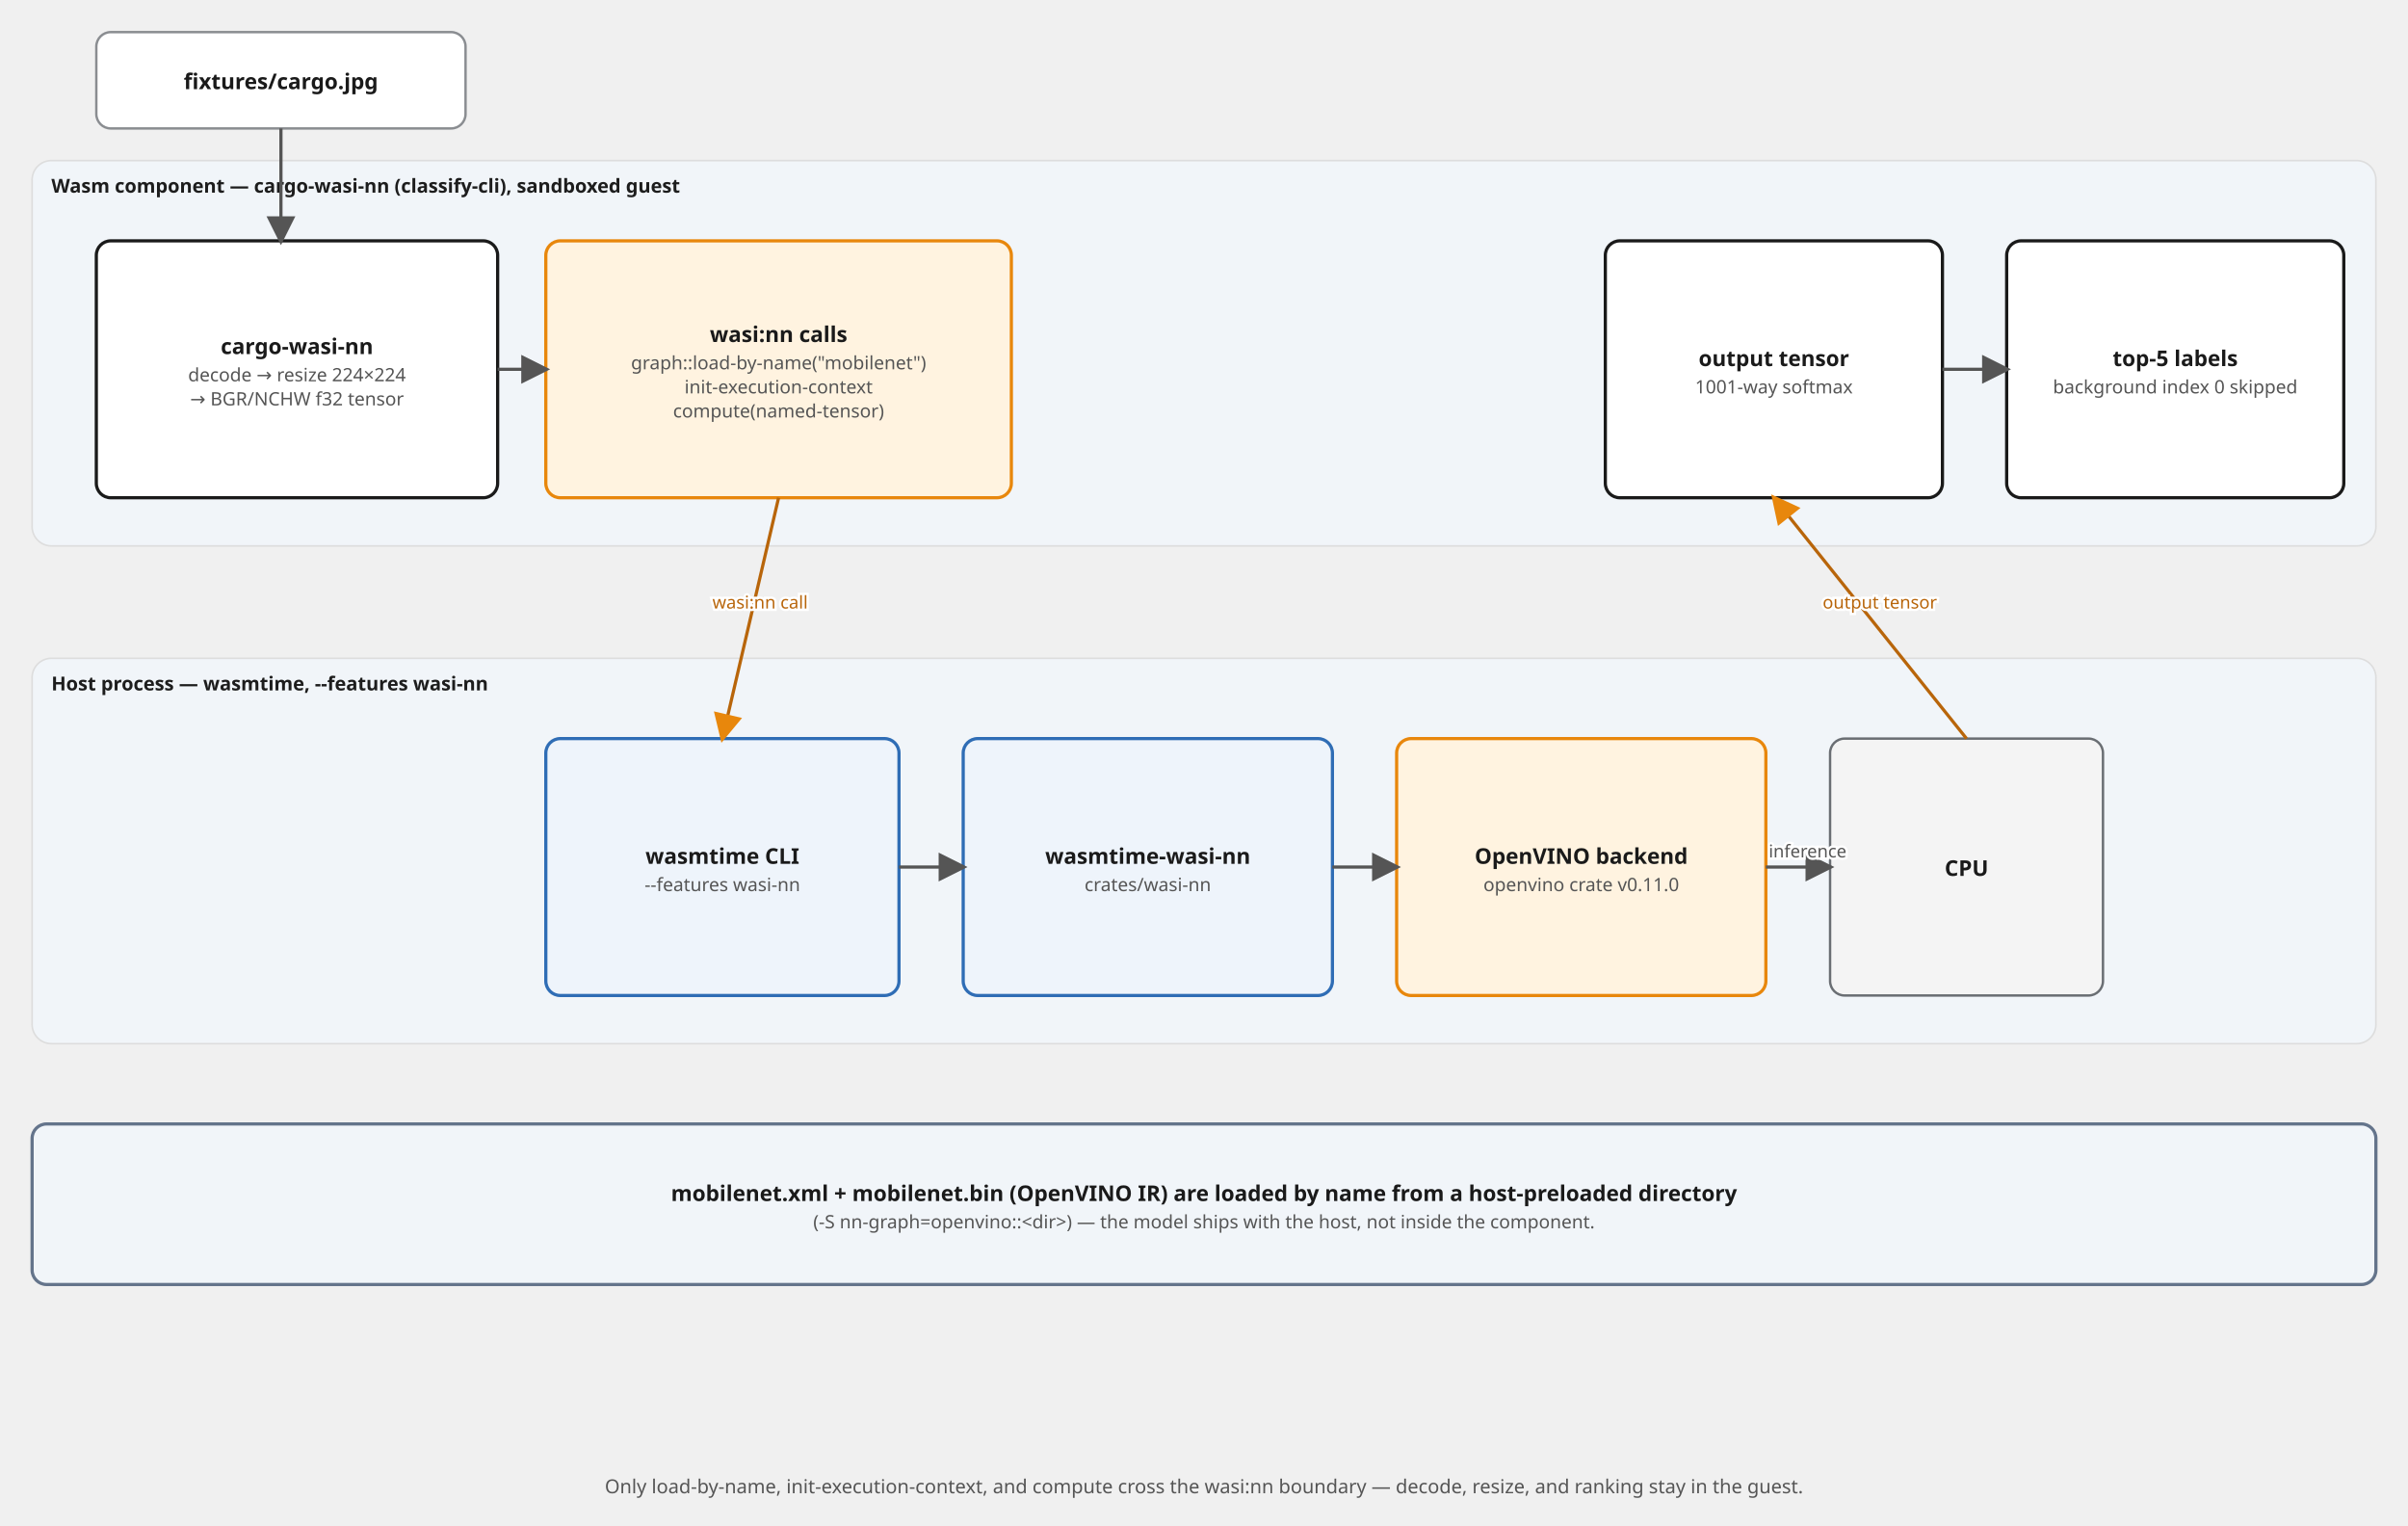
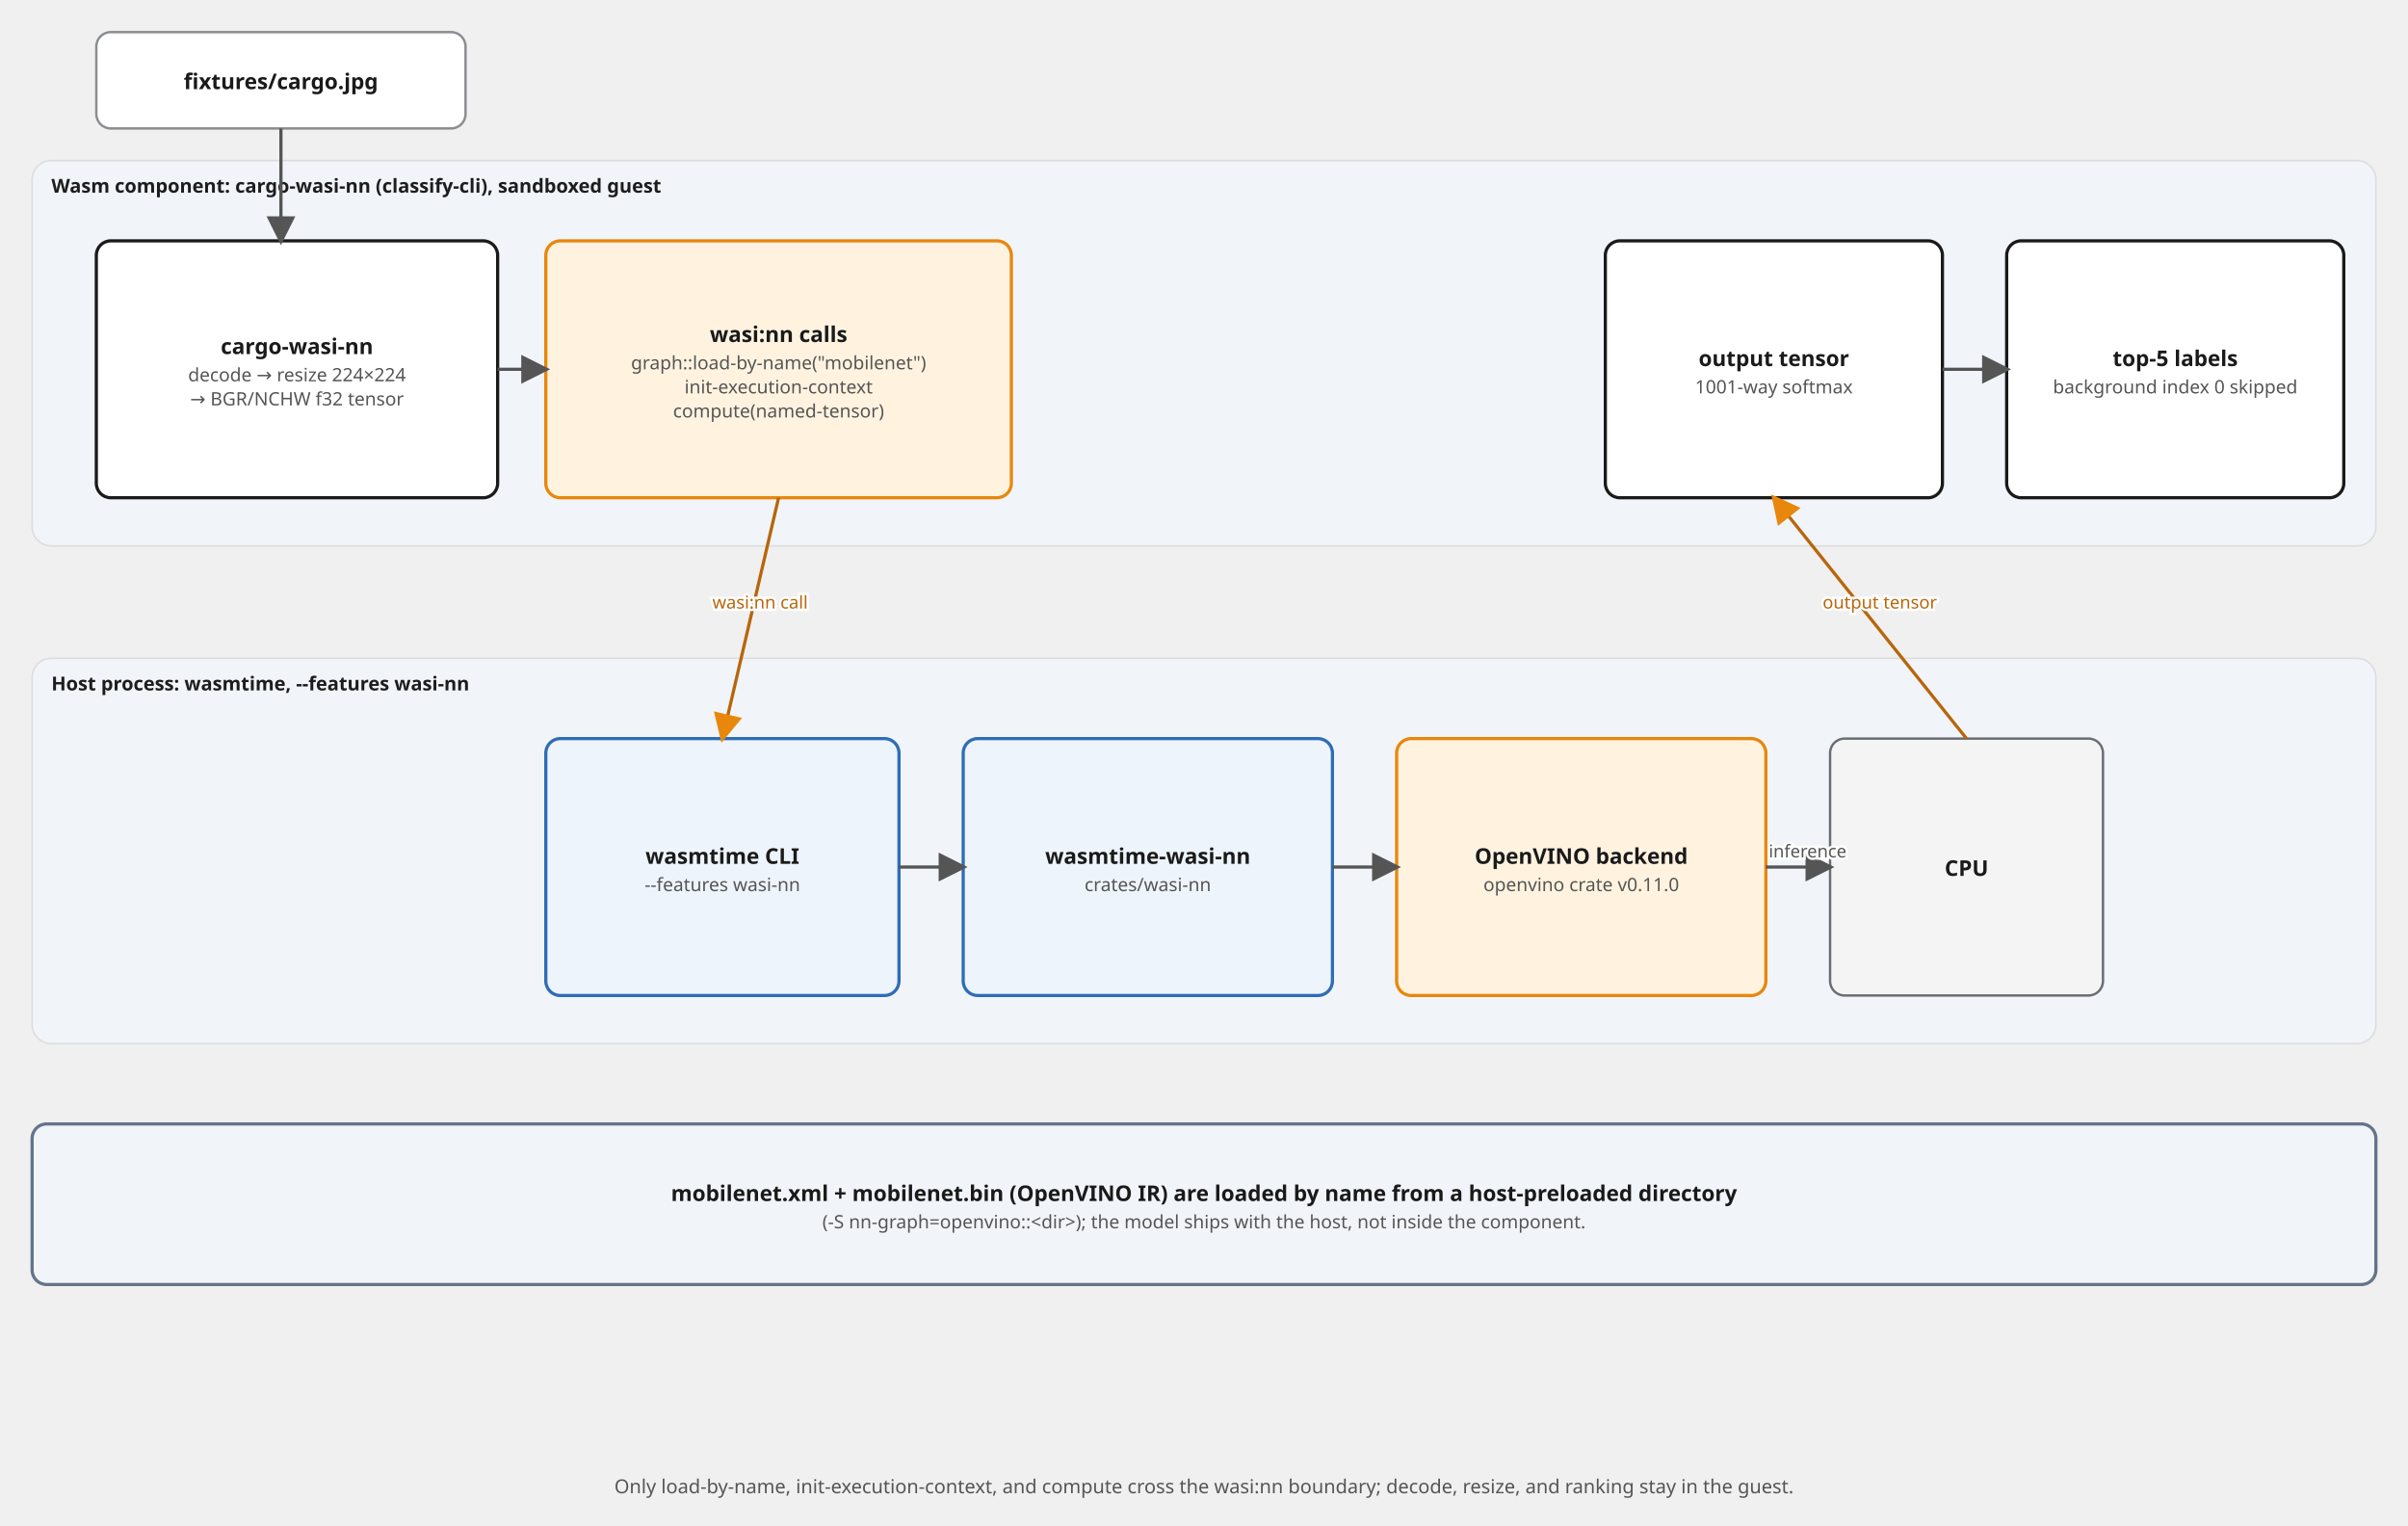
<svg xmlns="http://www.w3.org/2000/svg" viewBox="0 0 1500 950" font-family="'Red Hat Text', system-ui, sans-serif" role="img">
  <defs>
    <marker id="a" viewBox="0 0 10 10" refX="8.5" refY="5" markerWidth="9" markerHeight="9" orient="auto-start-reverse">
      <path d="M0,0 L10,5 L0,10 z" fill="#555" />
    </marker>
    <marker id="am" viewBox="0 0 10 10" refX="8.5" refY="5" markerWidth="9" markerHeight="9" orient="auto-start-reverse">
      <path d="M0,0 L10,5 L0,10 z" fill="#e8870c" />
    </marker>
  </defs>
  <rect x="20" y="100" width="1460" height="240" rx="12" fill="#f1f5f9" stroke="#ddd" />
-   <text x="32" y="120" font-size="12" font-weight="700" fill="#1d1d1d">Wasm component — cargo-wasi-nn (classify-cli), sandboxed guest</text>
+   <text x="32" y="120" font-size="12" font-weight="700" fill="#1d1d1d">Wasm component: cargo-wasi-nn (classify-cli), sandboxed guest</text>
  <rect x="20" y="410" width="1460" height="240" rx="12" fill="#f1f5f9" stroke="#ddd" />
-   <text x="32" y="430" font-size="12" font-weight="700" fill="#1d1d1d">Host process — wasmtime, --features wasi-nn</text>
+   <text x="32" y="430" font-size="12" font-weight="700" fill="#1d1d1d">Host process: wasmtime, --features wasi-nn</text>
  <rect x="60" y="20" width="230" height="60" rx="9" fill="#ffffff" stroke="#8a8d91" stroke-width="1.5" />
  <text x="175.0" y="55.5" font-size="13.5" font-weight="700" fill="#1a1a1a" text-anchor="middle">fixtures/cargo.jpg</text>
  <rect x="60" y="150" width="250" height="160" rx="9" fill="#ffffff" stroke="#1a1a1a" stroke-width="2" />
  <text x="185.0" y="220.5" font-size="13.5" font-weight="700" fill="#1a1a1a" text-anchor="middle">cargo-wasi-nn</text>
  <text x="185.0" y="237.5" font-size="11.5" fill="#555555" text-anchor="middle">decode → resize 224×224</text>
  <text x="185.0" y="252.5" font-size="11.5" fill="#555555" text-anchor="middle">→ BGR/NCHW f32 tensor</text>
  <rect x="340" y="150" width="290" height="160" rx="9" fill="#fff3e0" stroke="#e8870c" stroke-width="2" />
  <text x="485.0" y="213.0" font-size="13.5" font-weight="700" fill="#1a1a1a" text-anchor="middle">wasi:nn calls</text>
  <text x="485.0" y="230.0" font-size="11.5" fill="#555555" text-anchor="middle">graph::load-by-name("mobilenet")</text>
  <text x="485.0" y="245.0" font-size="11.5" fill="#555555" text-anchor="middle">init-execution-context</text>
  <text x="485.0" y="260.0" font-size="11.5" fill="#555555" text-anchor="middle">compute(named-tensor)</text>
  <rect x="1000" y="150" width="210" height="160" rx="9" fill="#ffffff" stroke="#1a1a1a" stroke-width="2" />
  <text x="1105.0" y="228.0" font-size="13.5" font-weight="700" fill="#1a1a1a" text-anchor="middle">output tensor</text>
  <text x="1105.0" y="245.0" font-size="11.5" fill="#555555" text-anchor="middle">1001-way softmax</text>
  <rect x="1250" y="150" width="210" height="160" rx="9" fill="#ffffff" stroke="#1a1a1a" stroke-width="2" />
  <text x="1355.0" y="228.0" font-size="13.5" font-weight="700" fill="#1a1a1a" text-anchor="middle">top-5 labels</text>
  <text x="1355.0" y="245.0" font-size="11.5" fill="#555555" text-anchor="middle">background index 0 skipped</text>
  <rect x="340" y="460" width="220" height="160" rx="9" fill="#eef4fb" stroke="#2f6db5" stroke-width="2" />
  <text x="450.0" y="538.0" font-size="13.5" font-weight="700" fill="#1a1a1a" text-anchor="middle">wasmtime CLI</text>
  <text x="450.0" y="555.0" font-size="11.5" fill="#555555" text-anchor="middle">--features wasi-nn</text>
  <rect x="600" y="460" width="230" height="160" rx="9" fill="#eef4fb" stroke="#2f6db5" stroke-width="2" />
  <text x="715.0" y="538.0" font-size="13.5" font-weight="700" fill="#1a1a1a" text-anchor="middle">wasmtime-wasi-nn</text>
  <text x="715.0" y="555.0" font-size="11.5" fill="#555555" text-anchor="middle">crates/wasi-nn</text>
  <rect x="870" y="460" width="230" height="160" rx="9" fill="#fff3e0" stroke="#e8870c" stroke-width="2" />
  <text x="985.0" y="538.0" font-size="13.5" font-weight="700" fill="#1a1a1a" text-anchor="middle">OpenVINO backend</text>
  <text x="985.0" y="555.0" font-size="11.5" fill="#555555" text-anchor="middle">openvino crate v0.11.0</text>
  <rect x="1140" y="460" width="170" height="160" rx="9" fill="#f4f4f4" stroke="#6a6e73" stroke-width="1.5" />
  <text x="1225.0" y="545.5" font-size="13.5" font-weight="700" fill="#1a1a1a" text-anchor="middle">CPU</text>
  <rect x="20" y="700" width="1460" height="100" rx="9" fill="#f1f5f9" stroke="#64748b" stroke-width="2" />
  <text x="750.0" y="748.0" font-size="13.5" font-weight="700" fill="#1a1a1a" text-anchor="middle">mobilenet.xml + mobilenet.bin (OpenVINO IR) are loaded by name from a host-preloaded directory</text>
-   <text x="750.0" y="765.0" font-size="11.5" fill="#555555" text-anchor="middle">(-S nn-graph=openvino::&lt;dir&gt;) — the model ships with the host, not inside the component.</text>
+   <text x="750.0" y="765.0" font-size="11.5" fill="#555555" text-anchor="middle">(-S nn-graph=openvino::&lt;dir&gt;); the model ships with the host, not inside the component.</text>
  <path d="M175,80 L175,150" fill="none" stroke="#555" stroke-width="2" marker-end="url(#a)" />
  <path d="M310,230 L340,230" fill="none" stroke="#555" stroke-width="2" marker-end="url(#a)" />
  <path d="M485,310 L450,460" fill="none" stroke="#b8650a" stroke-width="2" marker-end="url(#am)" />
  <text x="473.5" y="379.0" font-size="11" fill="#ffffff" stroke="#ffffff" stroke-width="3" paint-order="stroke" text-anchor="middle">wasi:nn call</text>
  <text x="473.5" y="379.0" font-size="11" fill="#b8650a" text-anchor="middle">wasi:nn call</text>
  <path d="M560,540 L600,540" fill="none" stroke="#555" stroke-width="2" marker-end="url(#a)" />
  <path d="M830,540 L870,540" fill="none" stroke="#555" stroke-width="2" marker-end="url(#a)" />
  <path d="M1100,540 L1140,540" fill="none" stroke="#555" stroke-width="2" marker-end="url(#a)" />
  <text x="1126.0" y="534.0" font-size="11" fill="#ffffff" stroke="#ffffff" stroke-width="3" paint-order="stroke" text-anchor="middle">inference</text>
  <text x="1126.0" y="534.0" font-size="11" fill="#555" text-anchor="middle">inference</text>
  <path d="M1225,460 L1105,310" fill="none" stroke="#b8650a" stroke-width="2" marker-end="url(#am)" />
  <text x="1171.0" y="379.0" font-size="11" fill="#ffffff" stroke="#ffffff" stroke-width="3" paint-order="stroke" text-anchor="middle">output tensor</text>
  <text x="1171.0" y="379.0" font-size="11" fill="#b8650a" text-anchor="middle">output tensor</text>
  <path d="M1210,230 L1250,230" fill="none" stroke="#555" stroke-width="2" marker-end="url(#a)" />
-   <text x="750" y="930" font-size="12" fill="#555555" text-anchor="middle">Only load-by-name, init-execution-context, and compute cross the wasi:nn boundary — decode, resize, and ranking stay in the guest.</text>
+   <text x="750" y="930" font-size="12" fill="#555555" text-anchor="middle">Only load-by-name, init-execution-context, and compute cross the wasi:nn boundary; decode, resize, and ranking stay in the guest.</text>
</svg>
